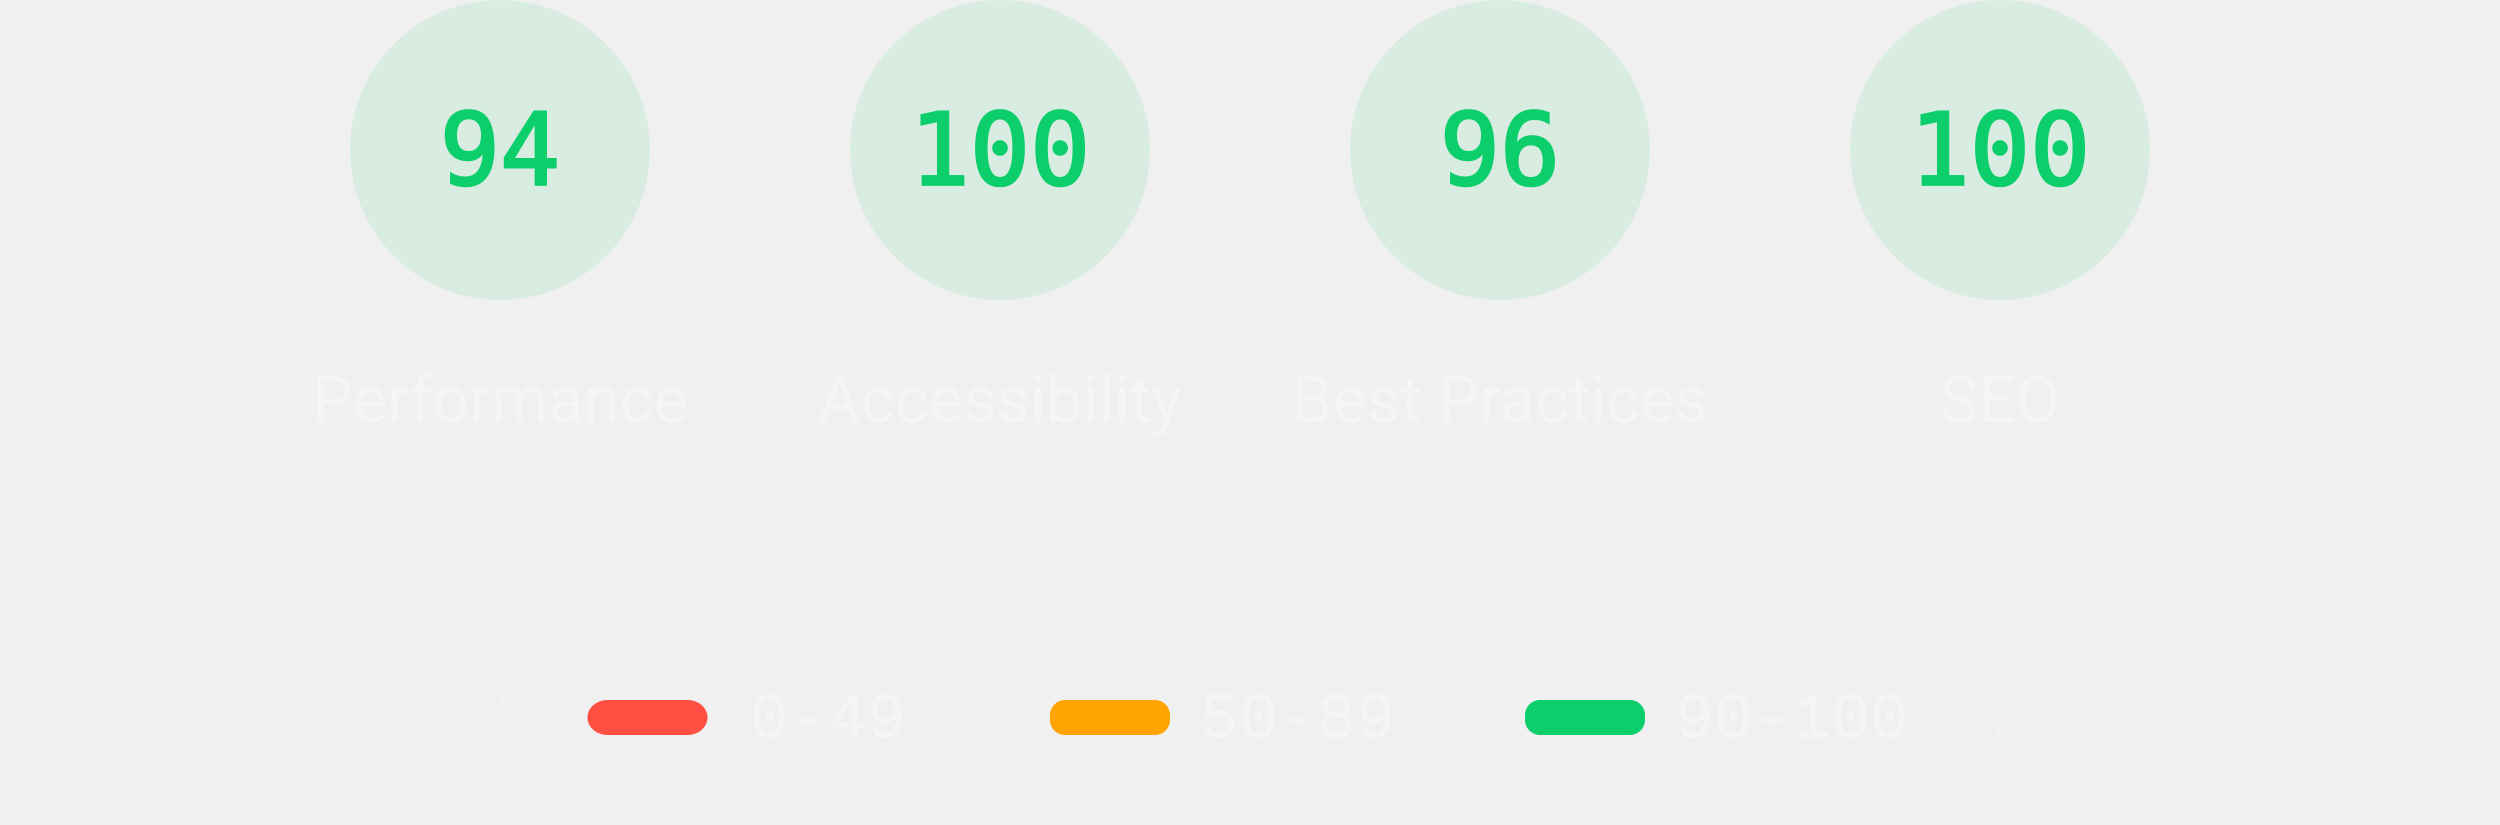
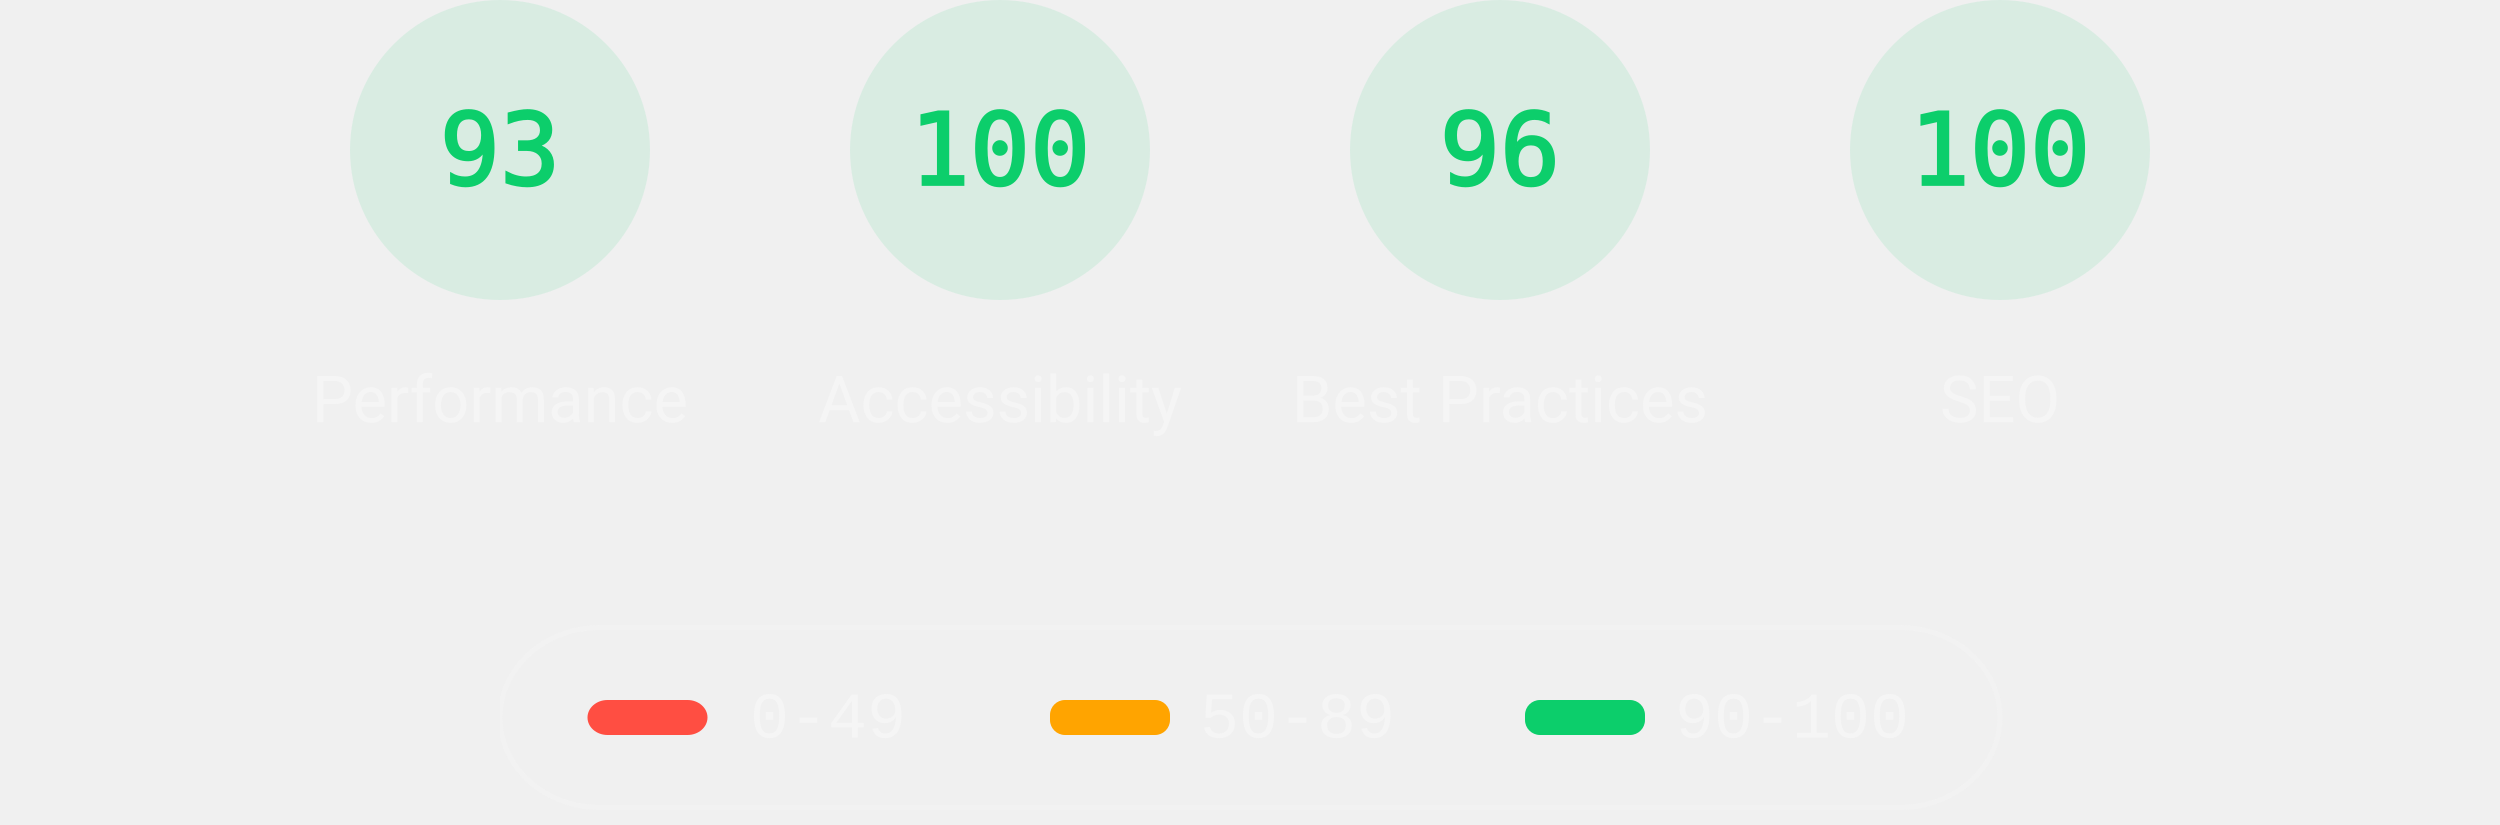
<svg xmlns="http://www.w3.org/2000/svg" class="theme--dark" fill="none" width="1000" height="330">
  <style>
			.gauge-base {
				opacity: 0.1
			}

			.gauge-arc {
				fill: none;
				animation-delay: 250ms;
				stroke-linecap: round;
				transform: rotate(-90deg);
				transform-origin: 100px 60px;
				animation: load-gauge 1s ease forwards
			}

			.guage-text {
				font-size: 40px;
				font-family: monospace;
				text-align: center
			}

			.guage-red {
				color: #ff4e42;
				fill: #ff4e42;
				stroke: #ff4e42
			}
			.guage-orange {
				color: #ffa400;
				fill: #ffa400;
				stroke: #ffa400
			}
			.guage-green {
				color: #0cce6b;
				fill: #0cce6b;
				stroke: #0cce6b
			}
			.theme--agnostic .guage-undefined {
				color: #5c5c5c;
				fill: #5c5c5c;
				stroke: #5c5c5c
			}
			.theme--light .guage-undefined {
				color: #1e1e1e;
				fill: #1e1e1e;
				stroke: #1e1e1e
			}
			.theme--dark .guage-undefined {
				color: #f5f5f5;
				fill: #f5f5f5;
				stroke: #f5f5f5
			}

			.guage-title {
				stroke: none;
				font-size: 26px;
				line-height: 26px;
				font-family: Roboto, Halvetica, Arial, sans-serif
			}
			.metric.guage-title {
				font-family: 'Courier New', Courier, monospace
			}
			.theme--agnostic .guage-title {
				color: #737373;
				fill: #737373
			}
			.theme--light .guage-title {
				color: #212121;
				fill: #212121
			}
			.theme--dark .guage-title {
				color: #f5f5f5;
				fill: #f5f5f5
			}

			@keyframes load-gauge {
				from {
					stroke-dasharray: 0 352.858
				}
			}
			.lh-gauge--pwa__disc {
				fill: #e0e0e0
			}
			.lh-gauge--pwa__logo {
				position: relative;
				fill: #b0b0b0
			}
			.lh-gauge--pwa__invisible {
				display: none
			}
			.lh-gauge--pwa__visible {
				display: inline
			}
			.guage-invisible {
				display: none
			}
			.lh-gauge--pwa__logo--primary-color {
				fill: #304ffe
			}
			.theme--agnostic .lh-gauge--pwa__logo--secondary-color {
				fill: #787878
			}
			.theme--light .lh-gauge--pwa__logo--secondary-color {
				fill: #3d3d3d
			}
			.theme--dark .lh-gauge--pwa__logo--secondary-color {
				fill: #d8b6b6
			}
			.theme--light #svg_2 {
				stroke: #00000022
			}
			.theme--agnostic #svg_2 {
				stroke: #616161
			}
			.theme--light #svg_2 {
				stroke: #00000022
			}
			.theme--dark #svg_2 {
				stroke: #f5f5f566
			}
		</style>
  <svg class="guage-div guage-perf guage-green" viewBox="0 0 200 200" width="200" height="200" x="100" y="0">
    <circle class="gauge-base" r="56" cx="100" cy="60" stroke-width="8" />
-     <circle class="gauge-arc guage-arc-1" r="56" cx="100" cy="60" stroke-width="8" style="stroke-dasharray: 330.747, 351.858;" />
-     <text class="guage-text" x="100px" y="60px" alignment-baseline="central" dominant-baseline="central" text-anchor="middle">94</text>
+     <circle class="gauge-arc guage-arc-1" r="56" cx="100" cy="60" stroke-width="8" style="stroke-dasharray: 327.228, 351.858;" />
+     <text class="guage-text" x="100px" y="60px" alignment-baseline="central" dominant-baseline="central" text-anchor="middle">93</text>
    <text class="guage-title" x="100px" y="160px" alignment-baseline="central" dominant-baseline="central" text-anchor="middle">Performance</text>
  </svg>
  <svg class="guage-div guage-acc guage-green" viewBox="0 0 200 200" width="200" height="200" x="300" y="0">
    <circle class="gauge-base" r="56" cx="100" cy="60" stroke-width="8" />
    <circle class="gauge-arc guage-arc-2" r="56" cx="100" cy="60" stroke-width="8" style="stroke-dasharray: 351.858, 351.858;" />
    <text class="guage-text" x="100px" y="60px" alignment-baseline="central" dominant-baseline="central" text-anchor="middle">100</text>
    <text class="guage-title" x="100px" y="160px" alignment-baseline="central" dominant-baseline="central" text-anchor="middle">Accessibility</text>
  </svg>
  <svg class="guage-div guage-best guage-green" viewBox="0 0 200 200" width="200" height="200" x="500" y="0">
    <circle class="gauge-base" r="56" cx="100" cy="60" stroke-width="8" />
    <circle class="gauge-arc guage-arc-3" r="56" cx="100" cy="60" stroke-width="8" style="stroke-dasharray: 337.784, 351.858;" />
    <text class="guage-text" x="100px" y="60px" alignment-baseline="central" dominant-baseline="central" text-anchor="middle">96</text>
    <text class="guage-title" x="100px" y="160px" alignment-baseline="central" dominant-baseline="central" text-anchor="middle">Best Practices</text>
  </svg>
  <svg class="guage-div guage-seo guage-green" viewBox="0 0 200 200" width="200" height="200" x="700" y="0">
    <circle class="gauge-base" r="56" cx="100" cy="60" stroke-width="8" />
    <circle class="gauge-arc guage-arc-4" r="56" cx="100" cy="60" stroke-width="8" style="stroke-dasharray: 351.858, 351.858;" />
    <text class="guage-text" x="100px" y="60px" alignment-baseline="central" dominant-baseline="central" text-anchor="middle">100</text>
    <text class="guage-title" x="100px" y="160px" alignment-baseline="central" dominant-baseline="central" text-anchor="middle">SEO</text>
  </svg>
  <svg class="guage-div guage-pwa guage-invisible" viewBox="0 0 200 200" width="200" height="200" x="900" y="0">
    <svg viewBox="0 0 60 60" width="112" height="112" x="44" y="4">
      <defs>
        <linearGradient id="lh-gauge--pwa__check-circle__gradient-0" x1="50%" y1="0%" x2="50%" y2="100%">
          <stop stop-color="#00C852" offset="0%" />
          <stop stop-color="#009688" offset="100%" />
        </linearGradient>
        <linearGradient id="lh-gauge--pwa__installable__shadow-gradient-0" x1="76.056%" x2="24.111%" y1="82.995%" y2="24.735%">
          <stop stop-color="#A5D6A7" offset="0%" />
          <stop stop-color="#80CBC4" offset="100%" />
        </linearGradient>
        <linearGradient id="lh-gauge--pwa__fast-reliable__shadow-gradient-0" x1="76.056%" y1="82.995%" x2="25.678%" y2="26.493%">
          <stop stop-color="#64B5F6" offset="0%" />
          <stop stop-color="#2979FF" offset="100%" />
        </linearGradient>
        <g id="lh-gauge--pwa__fast-reliable-badge-0">
          <circle fill="#FFFFFF" cx="10" cy="10" r="10" />
          <path fill="#304FFE" d="M10 3.58l5.25 2.34v3.5c0 3.23-2.24 6.26-5.25 7-3.01-.74-5.25-3.77-5.25-7v-3.5L10 3.58zm-.47 10.74l2.76-4.83.03-.07c.04-.08 0-.24-.22-.24h-1.64l.47-3.26h-.47l-2.7 4.77c-.02.01.05-.1-.04.05-.09.16-.1.31.18.31h1.63l-.47 3.27h.47z" />
        </g>
        <g id="lh-gauge--pwa__installable-badge-0">
          <circle fill="#FFFFFF" cx="10" cy="10" r="10" />
          <path fill="#009688" d="M10 4.167A5.835 5.835 0 0 0 4.167 10 5.835 5.835 0 0 0 10 15.833 5.835 5.835 0 0 0 15.833 10 5.835 5.835 0 0 0 10 4.167zm2.917 6.416h-2.334v2.334H9.417v-2.334H7.083V9.417h2.334V7.083h1.166v2.334h2.334v1.166z" />
        </g>
      </defs>
      <g stroke="none" fill-rule="nonzero">
        <circle class="lh-gauge--pwa__disc" cx="30" cy="30" r="30" />
        <g class="lh-gauge--pwa__logo">
          <path d="M35.66 19.39l.7-1.75h2L37.4 15 38.6 12l3.4 9h-2.51l-.58-1.61z" />
          <path d="M33.52 21l3.65-9h-2.42l-2.5 5.82L30.5 12h-1.86l-1.9 5.82-1.35-2.65-1.21 3.72L25.4 21h2.38l1.72-5.2 1.64 5.2z" />
          <path fill-rule="nonzero" d="M20.3 17.91h1.48c.45 0 .85-.05 1.2-.15l.39-1.18 1.07-3.3a2.64 2.64 0 0 0-.28-.37c-.55-.6-1.36-.91-2.42-.91H18v9h2.3V17.9zm1.96-3.84c.22.22.33.5.33.87 0 .36-.1.65-.29.87-.2.23-.59.35-1.15.35h-.86v-2.41h.87c.52 0 .89.1 1.1.32z" />
        </g>
        <rect class="lh-gauge--pwa__component lh-gauge--pwa__na-line lh-gauge--pwa__invisible" fill="#FFFFFF" x="20" y="32" width="20" height="4" rx="2" />
        <g class="lh-gauge--pwa__component lh-gauge--pwa__fast-reliable-badge lh-gauge--pwa__invisible" transform="translate(20, 29)">
          <path fill="url(#lh-gauge--pwa__fast-reliable__shadow-gradient-0)" d="M33.63 19.49A30 30 0 0 1 16.2 30.36L3 17.14 17.14 3l16.49 16.49z" />
          <use href="#lh-gauge--pwa__fast-reliable-badge-0" />
        </g>
        <g class="lh-gauge--pwa__component lh-gauge--pwa__installable-badge lh-gauge--pwa__invisible" transform="translate(20, 29)">
          <path fill="url(#lh-gauge--pwa__installable__shadow-gradient-0)" d="M33.629 19.487c-4.272 5.453-10.391 9.39-17.415 10.869L3 17.142 17.142 3 33.63 19.487z" />
          <use href="#lh-gauge--pwa__installable-badge-0" />
        </g>
        <g class="lh-gauge--pwa__component lh-gauge--pwa__fast-reliable-installable-badges lh-gauge--pwa__invisible">
          <g transform="translate(8, 29)">
            <path fill="url(#lh-gauge--pwa__fast-reliable__shadow-gradient-0)" d="M16.321 30.463L3 17.143 17.142 3l22.365 22.365A29.864 29.864 0 0 1 22 31c-1.942 0-3.84-.184-5.679-.537z" />
            <use href="#lh-gauge--pwa__fast-reliable-badge-0" />
          </g>
          <g transform="translate(32, 29)">
            <path fill="url(#lh-gauge--pwa__installable__shadow-gradient-0)" d="M25.982 11.84a30.107 30.107 0 0 1-13.08 15.203L3 17.143 17.142 3l8.84 8.84z" />
            <use href="#lh-gauge--pwa__installable-badge-0" />
          </g>
        </g>
        <g class="lh-gauge--pwa__component lh-gauge--pwa__check-circle lh-gauge--pwa__invisible" transform="translate(18, 28)">
          <circle fill="#FFFFFF" cx="12" cy="12" r="12" />
          <path fill="url(#lh-gauge--pwa__check-circle__gradient-0)" d="M12 2a10 10 0 1 0 0 20 10 10 0 0 0 0-20zm-2 15l-5-5 1.41-1.41L10 14.17l7.59-7.59L19 8l-9 9z" />
        </g>
      </g>
    </svg>
    <text class="guage-title" y="160px" alignment-baseline="central" dominant-baseline="central" text-anchor="middle">
      <tspan x="100px" dy="-6px">Progressive</tspan>
      <tspan x="100px" dy="30px">Web App</tspan>
    </text>
  </svg>
  <svg width="604" height="76" x="200" y="250">
    <g>
      <rect fill="none" id="canvas_background" height="80" width="604" y="-1" x="-1" />
      <g display="none" overflow="visible" y="0" x="0" height="100%" width="100%" id="canvasGrid">
        <rect fill="url(#gridpattern)" stroke-width="0" y="0" x="0" height="100%" width="100%" />
      </g>
    </g>
    <g>
      <rect fill-opacity="0" stroke-width="2" rx="40" id="svg_2" height="72" width="600" y="1" x="0" fill="#000000" />
      <rect stroke="#000" rx="8" id="svg_3" height="14" width="48" y="30" x="35" stroke-opacity="null" stroke-width="0" fill="#ff4e42" />
      <rect stroke="#000" rx="6" id="svg_4" height="14" width="48" y="30" x="220" stroke-opacity="null" stroke-width="0" fill="#ffa400" />
      <rect stroke="#000" rx="6" id="svg_5" height="14" width="48" y="30" x="410" stroke-opacity="null" stroke-width="0" fill="#0cce6b" />
      <text class="metric guage-title" xml:space="preserve" text-anchor="start" font-size="26" id="svg_6" y="45" x="100" stroke-opacity="null" stroke-width="0" stroke="#000">0-49</text>
      <text class="metric guage-title" xml:space="preserve" text-anchor="start" font-size="26" id="svg_7" y="45" x="280" stroke-opacity="null" stroke-width="0" stroke="#000">50-89</text>
      <text class="metric guage-title" xml:space="preserve" text-anchor="start" font-size="26" id="svg_8" y="45" x="470" stroke-opacity="null" stroke-width="0" stroke="#000">90-100</text>
    </g>
  </svg>
</svg>
